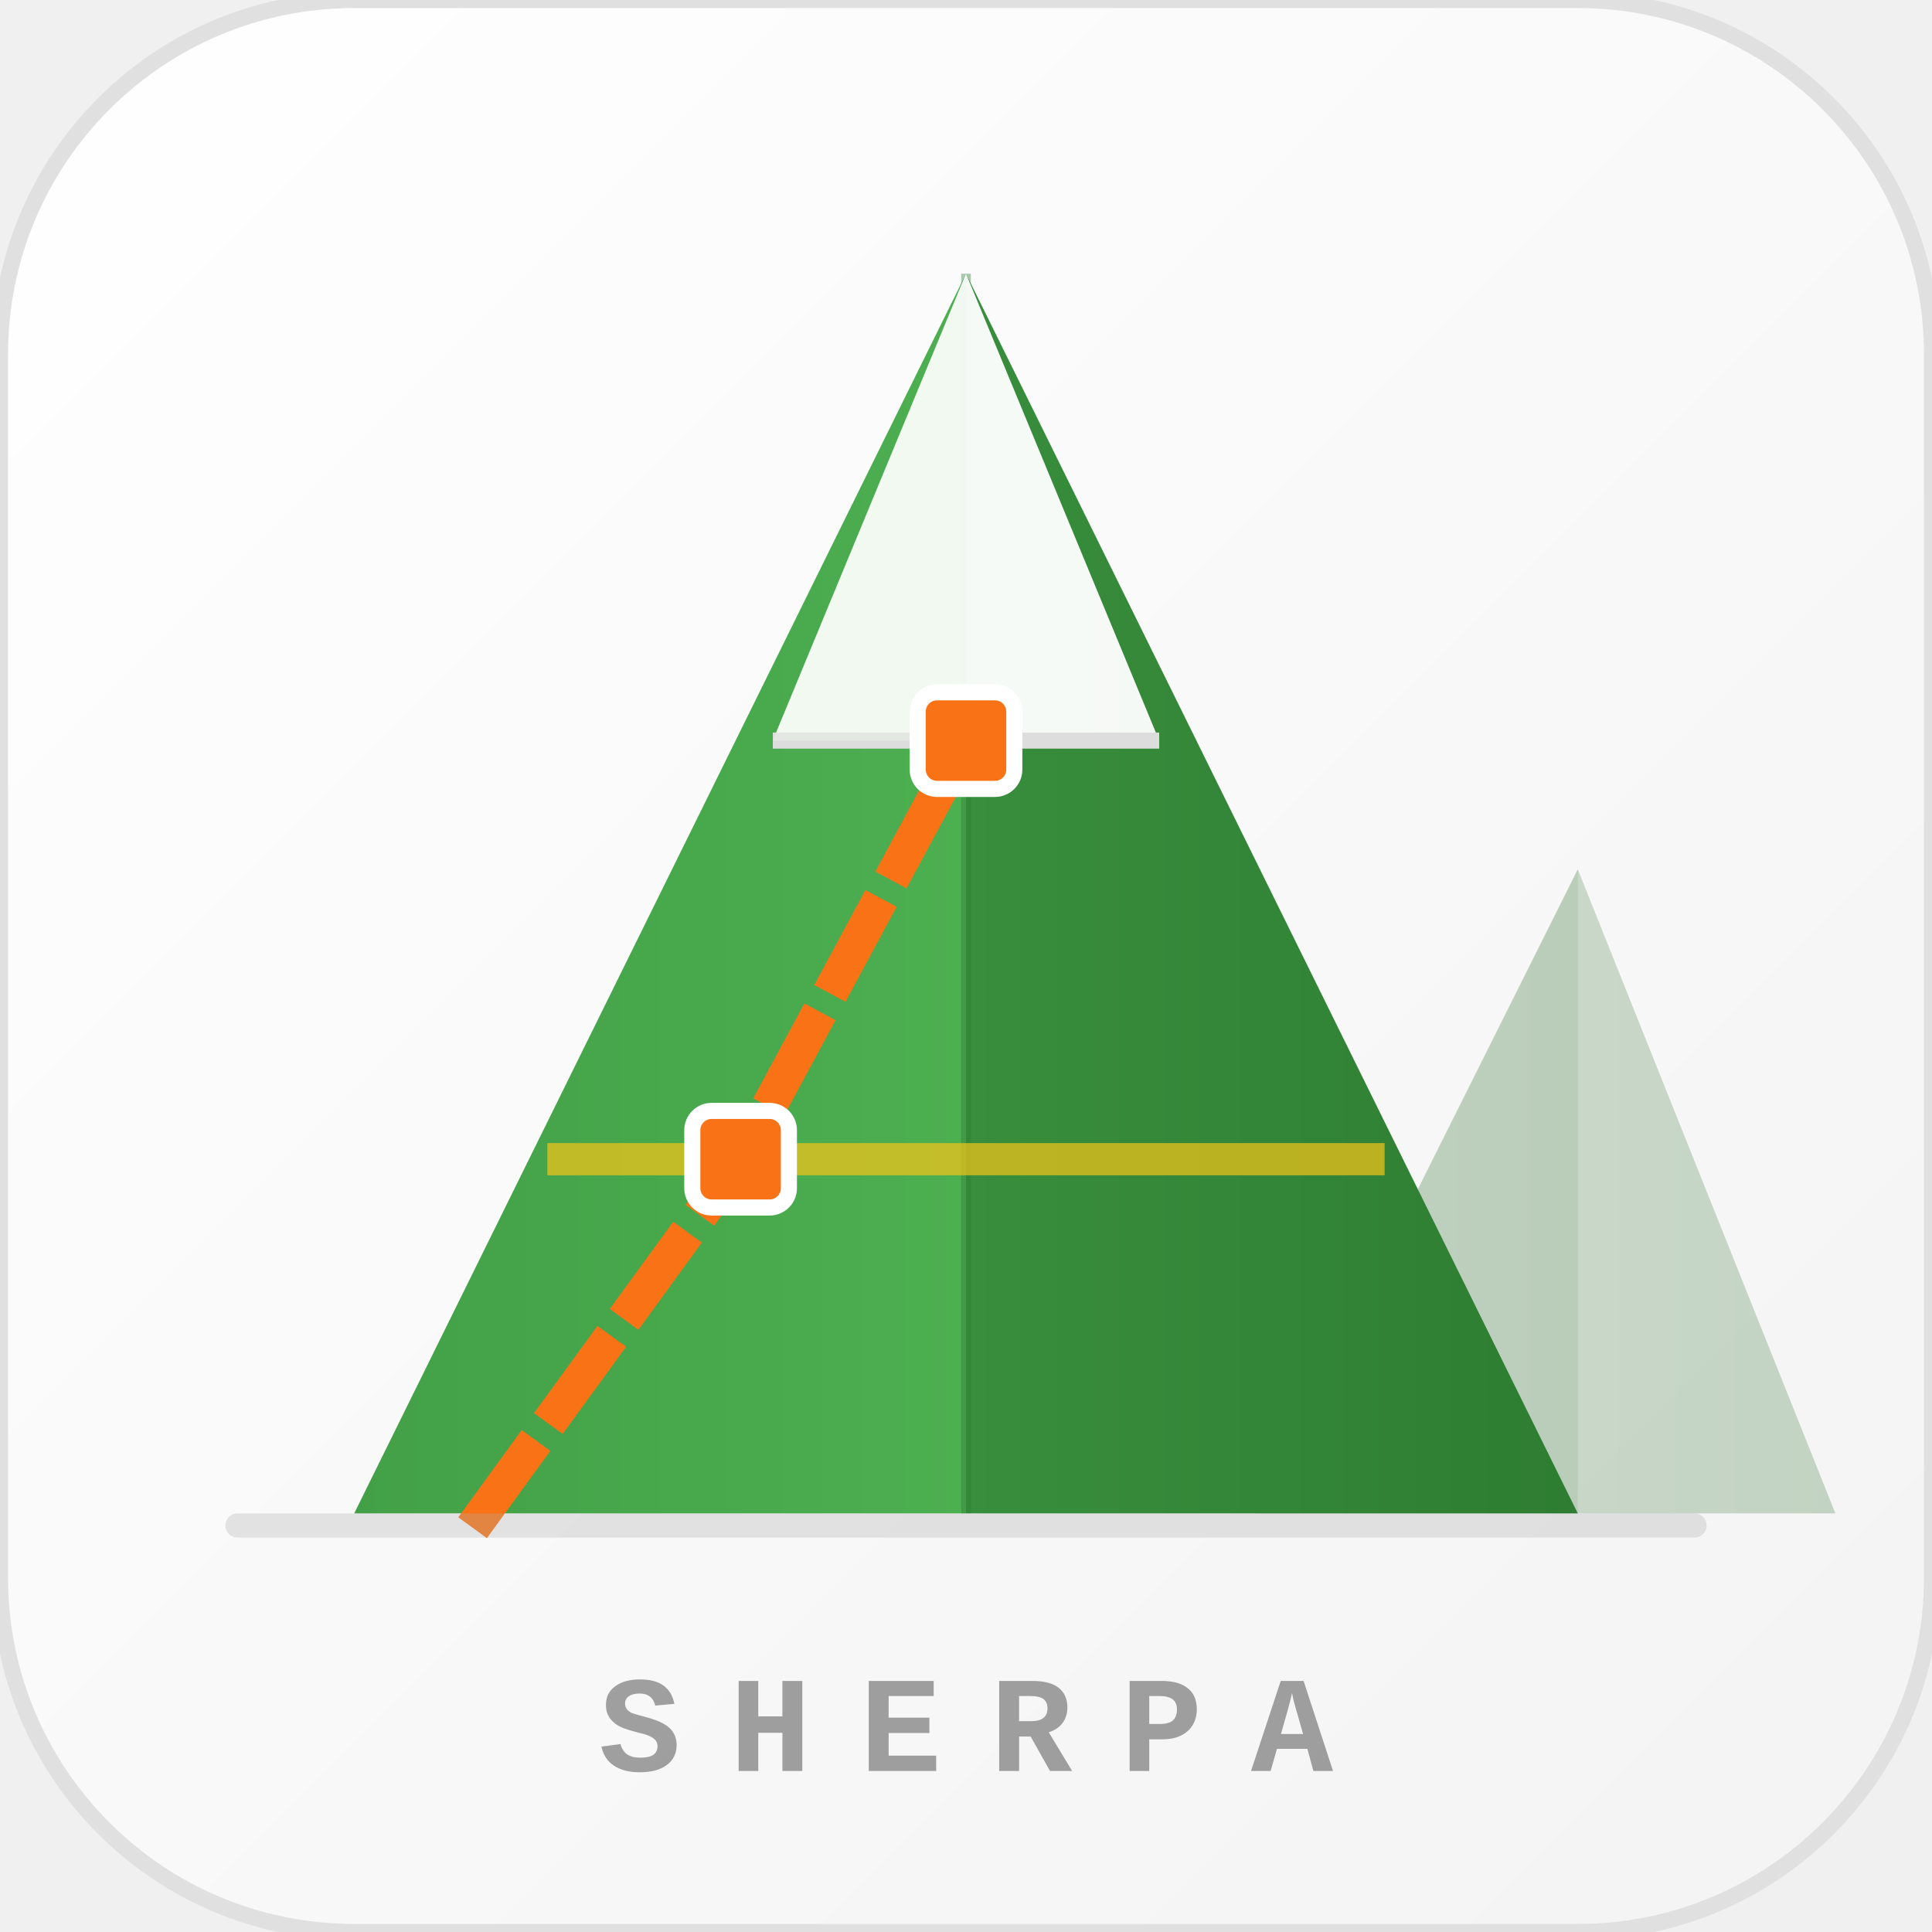
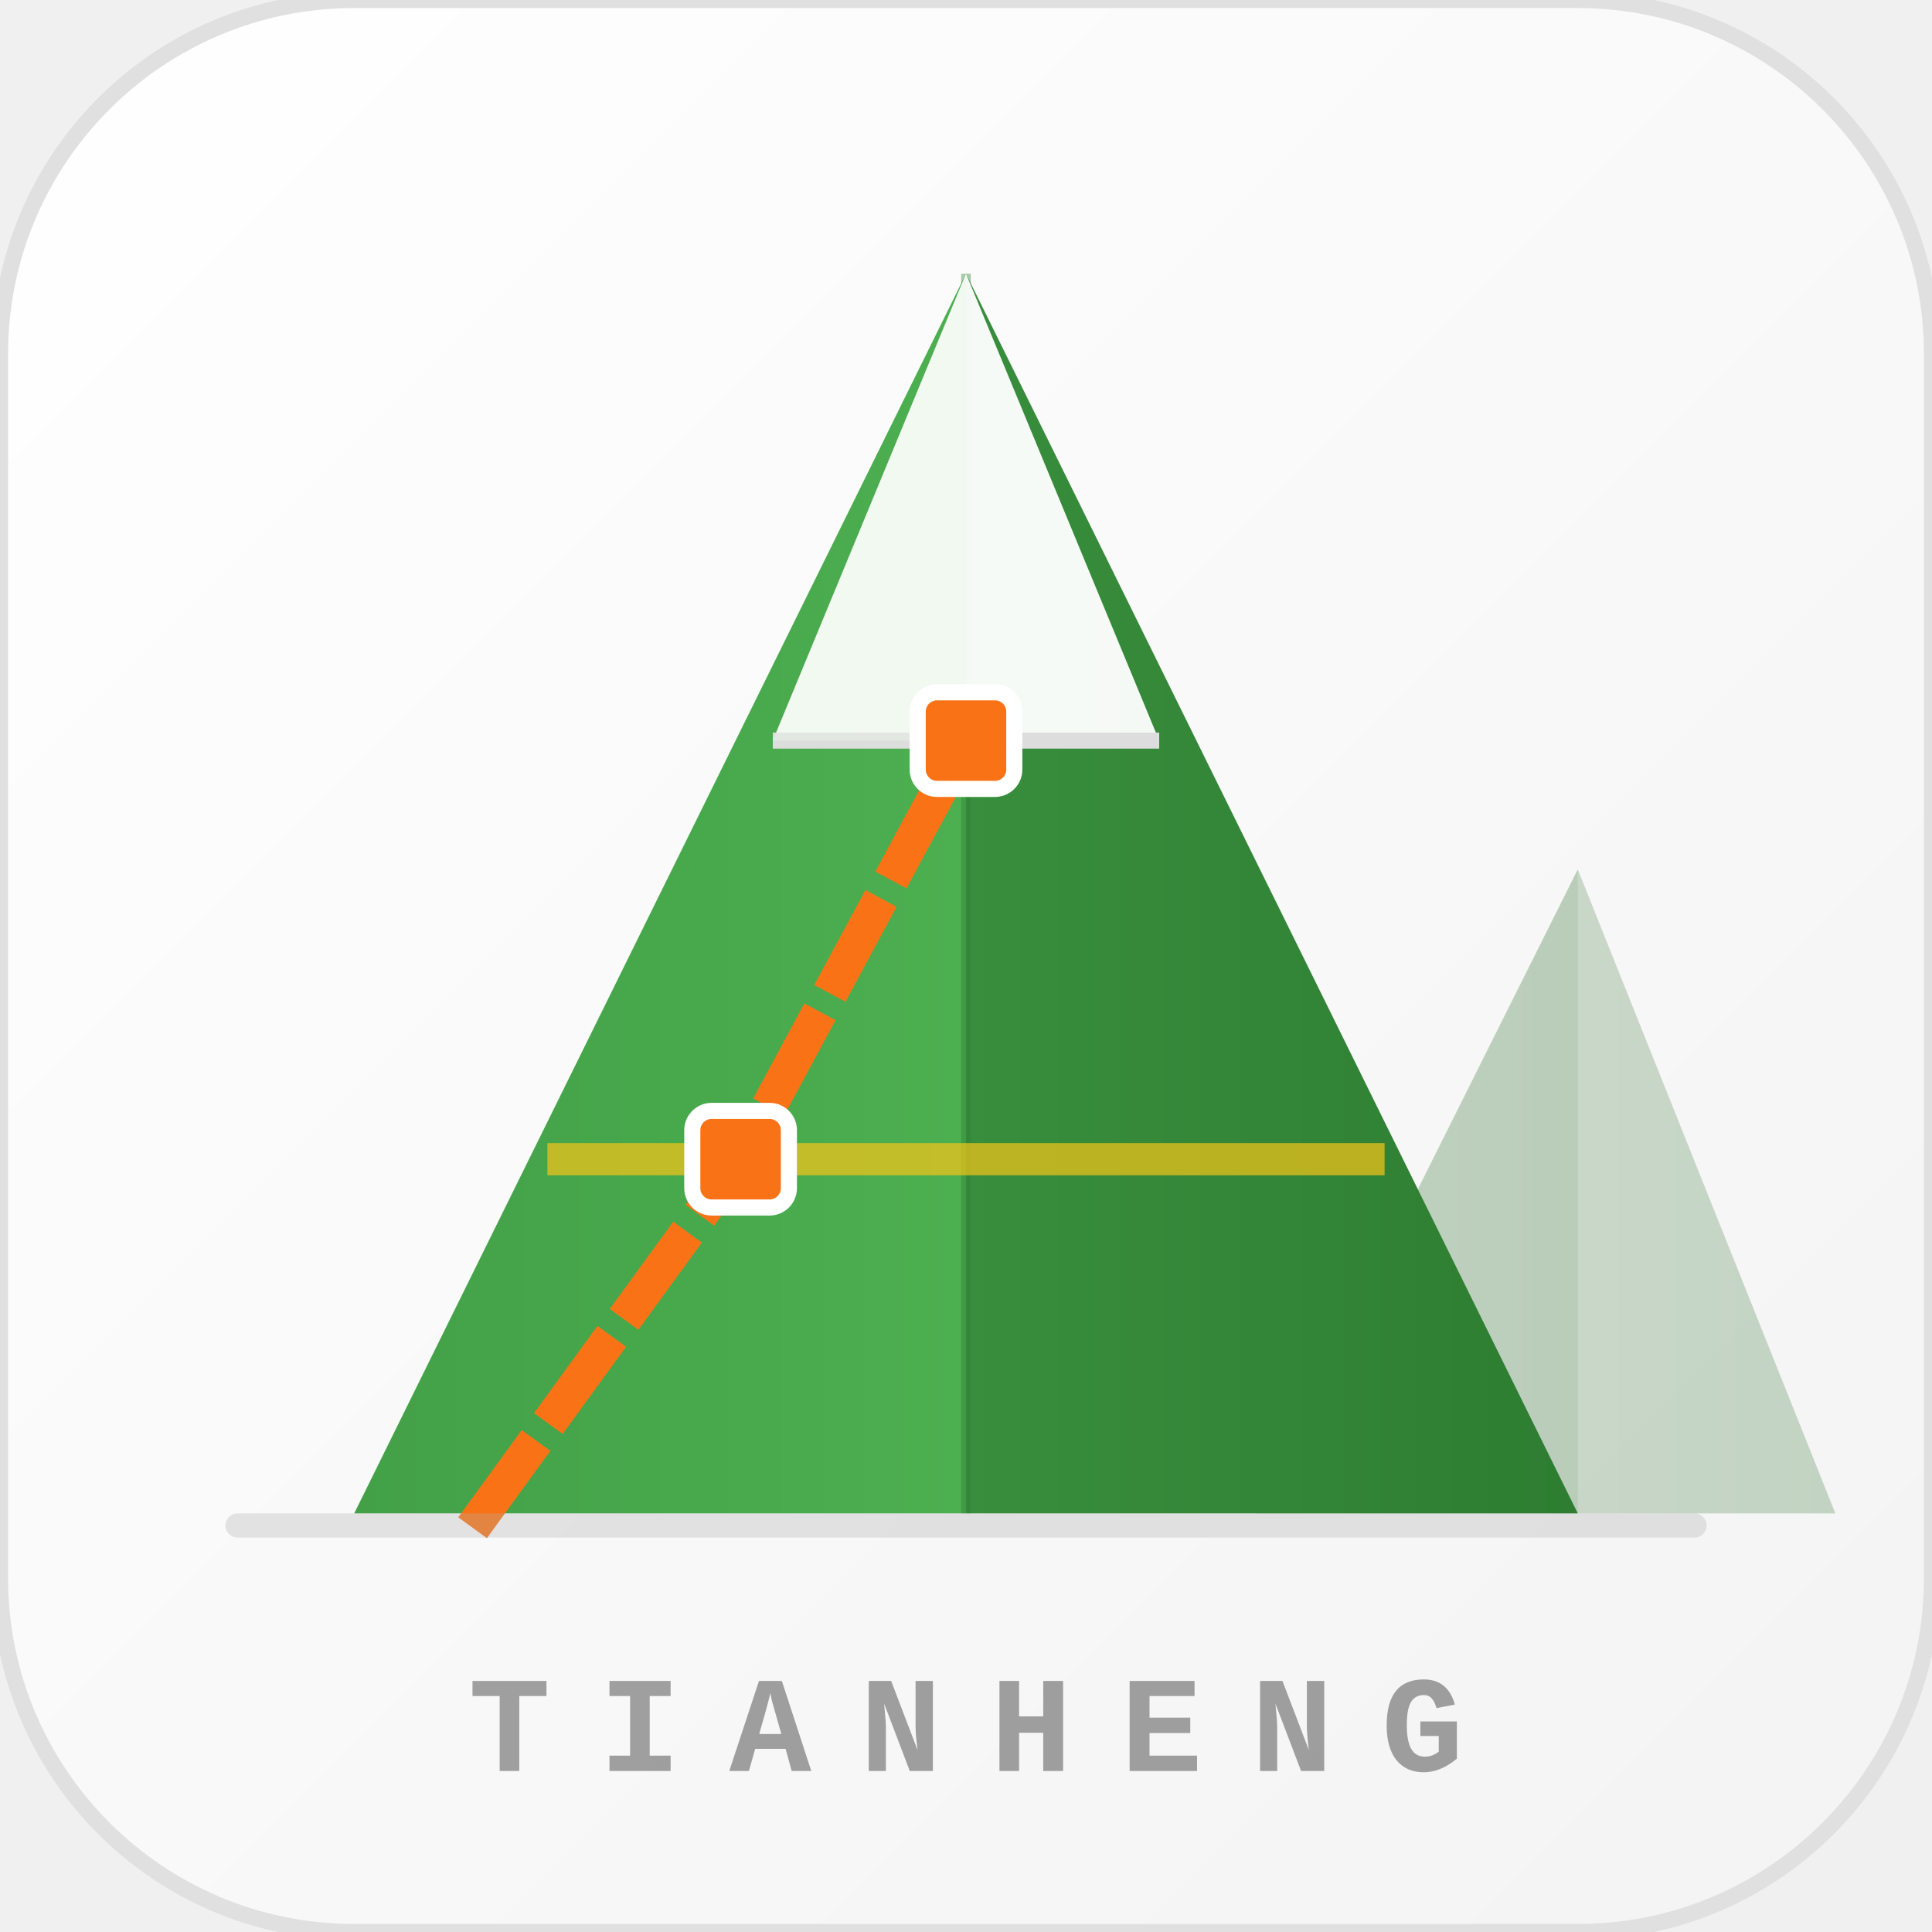
<svg xmlns="http://www.w3.org/2000/svg" viewBox="0 0 120 120" width="120" height="120">
  <defs>
    <linearGradient id="bg" x1="0%" y1="0%" x2="100%" y2="100%">
      <stop offset="0%" style="stop-color:#ffffff" />
      <stop offset="100%" style="stop-color:#f3f3f3" />
    </linearGradient>
    <linearGradient id="mtnLeft" x1="0%" y1="0%" x2="100%" y2="0%">
      <stop offset="0%" style="stop-color:#43a047" />
      <stop offset="100%" style="stop-color:#4caf50" />
    </linearGradient>
    <linearGradient id="mtnRight" x1="0%" y1="0%" x2="100%" y2="0%">
      <stop offset="0%" style="stop-color:#388e3c" />
      <stop offset="100%" style="stop-color:#2e7d32" />
    </linearGradient>
    <linearGradient id="mtnBackL" x1="0%" y1="0%" x2="100%" y2="0%">
      <stop offset="0%" style="stop-color:#c8d8c8" />
      <stop offset="100%" style="stop-color:#b8ccb8" />
    </linearGradient>
    <linearGradient id="mtnBackR" x1="0%" y1="0%" x2="100%" y2="0%">
      <stop offset="0%" style="stop-color:#aec4ae" />
      <stop offset="100%" style="stop-color:#9ab89a" />
    </linearGradient>
    <clipPath id="roundedClip">
      <rect width="120" height="120" rx="22" ry="22" />
    </clipPath>
  </defs>
  <rect width="120" height="120" rx="22" ry="22" fill="url(#bg)" />
  <g clip-path="url(#roundedClip)">
    <polygon points="78,94 98,54 98,94" fill="url(#mtnBackL)" opacity="0.55" />
    <polygon points="78,94 98,54 114,94" fill="url(#mtnBackR)" opacity="0.55" />
    <polygon points="60,17 22,94 60,94" fill="url(#mtnLeft)" />
    <polygon points="60,17 60,94 98,94" fill="url(#mtnRight)" />
    <line x1="60" y1="17" x2="60" y2="94" stroke="#2e7d32" stroke-width="0.6" opacity="0.4" />
    <polygon points="60,17 48,46 72,46" fill="white" opacity="0.95" />
    <line x1="48" y1="46" x2="72" y2="46" stroke="#ddd" stroke-width="1" />
    <polygon points="60,17 48,46 60,46" fill="#e8f4e8" opacity="0.4" />
    <line x1="34" y1="72" x2="86" y2="72" stroke="#f5c518" stroke-width="2" opacity="0.7" />
    <polyline points="30,94 46,72 60,46" fill="none" stroke="#f97316" stroke-width="2.2" stroke-dasharray="4.5,3.5" stroke-linecap="square" />
    <rect x="43" y="69" width="6" height="6" rx="1.2" fill="#f97316" stroke="white" stroke-width="1" />
    <rect x="57" y="43" width="6" height="6" rx="1.2" fill="#f97316" stroke="white" stroke-width="1" />
    <rect x="14" y="94" width="92" height="1.5" rx="0.75" fill="#aaa" opacity="0.3" />
-     <text x="60" y="110" font-family="'Courier New', monospace" font-size="8.5" font-weight="bold" letter-spacing="3" fill="#555" opacity="0.55" text-anchor="middle">SHERPA</text>
+     <text x="60" y="110" font-family="'Courier New', monospace" font-size="8.5" font-weight="bold" letter-spacing="3" fill="#555" opacity="0.55" text-anchor="middle">TIANHENG</text>
  </g>
  <rect width="120" height="120" rx="22" ry="22" fill="none" stroke="#e0e0e0" stroke-width="1" />
</svg>
